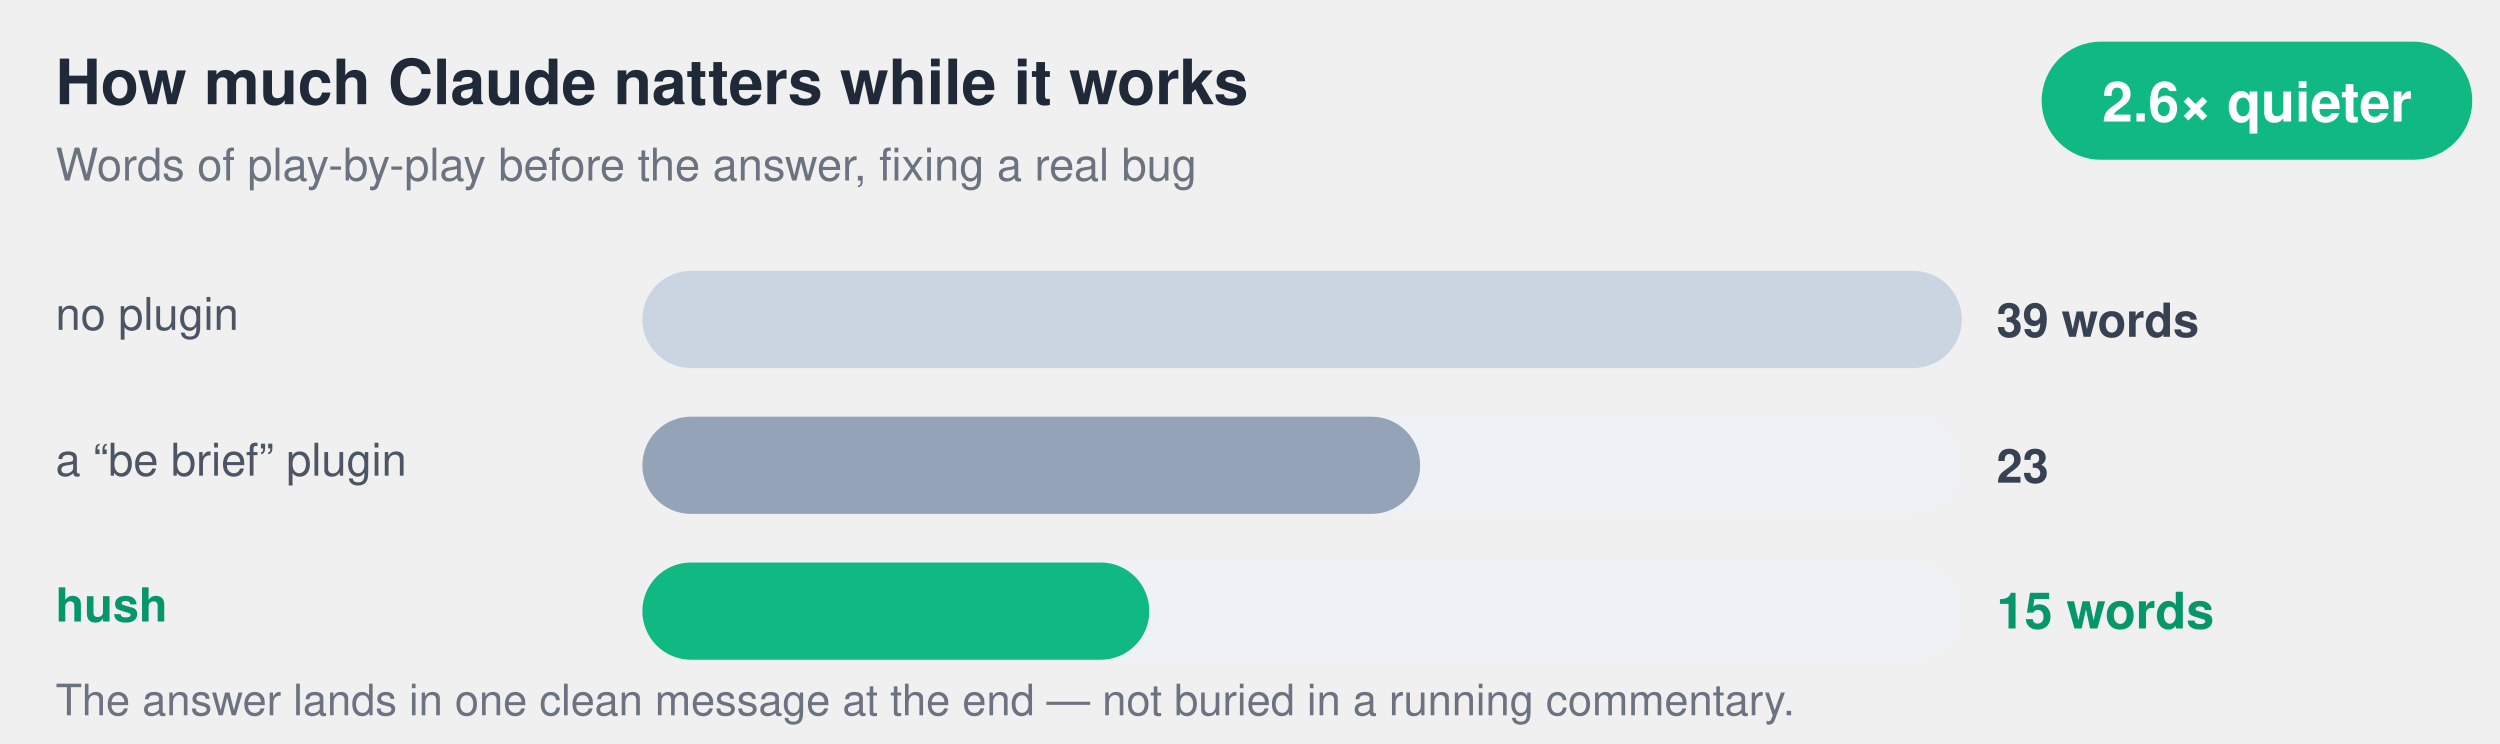
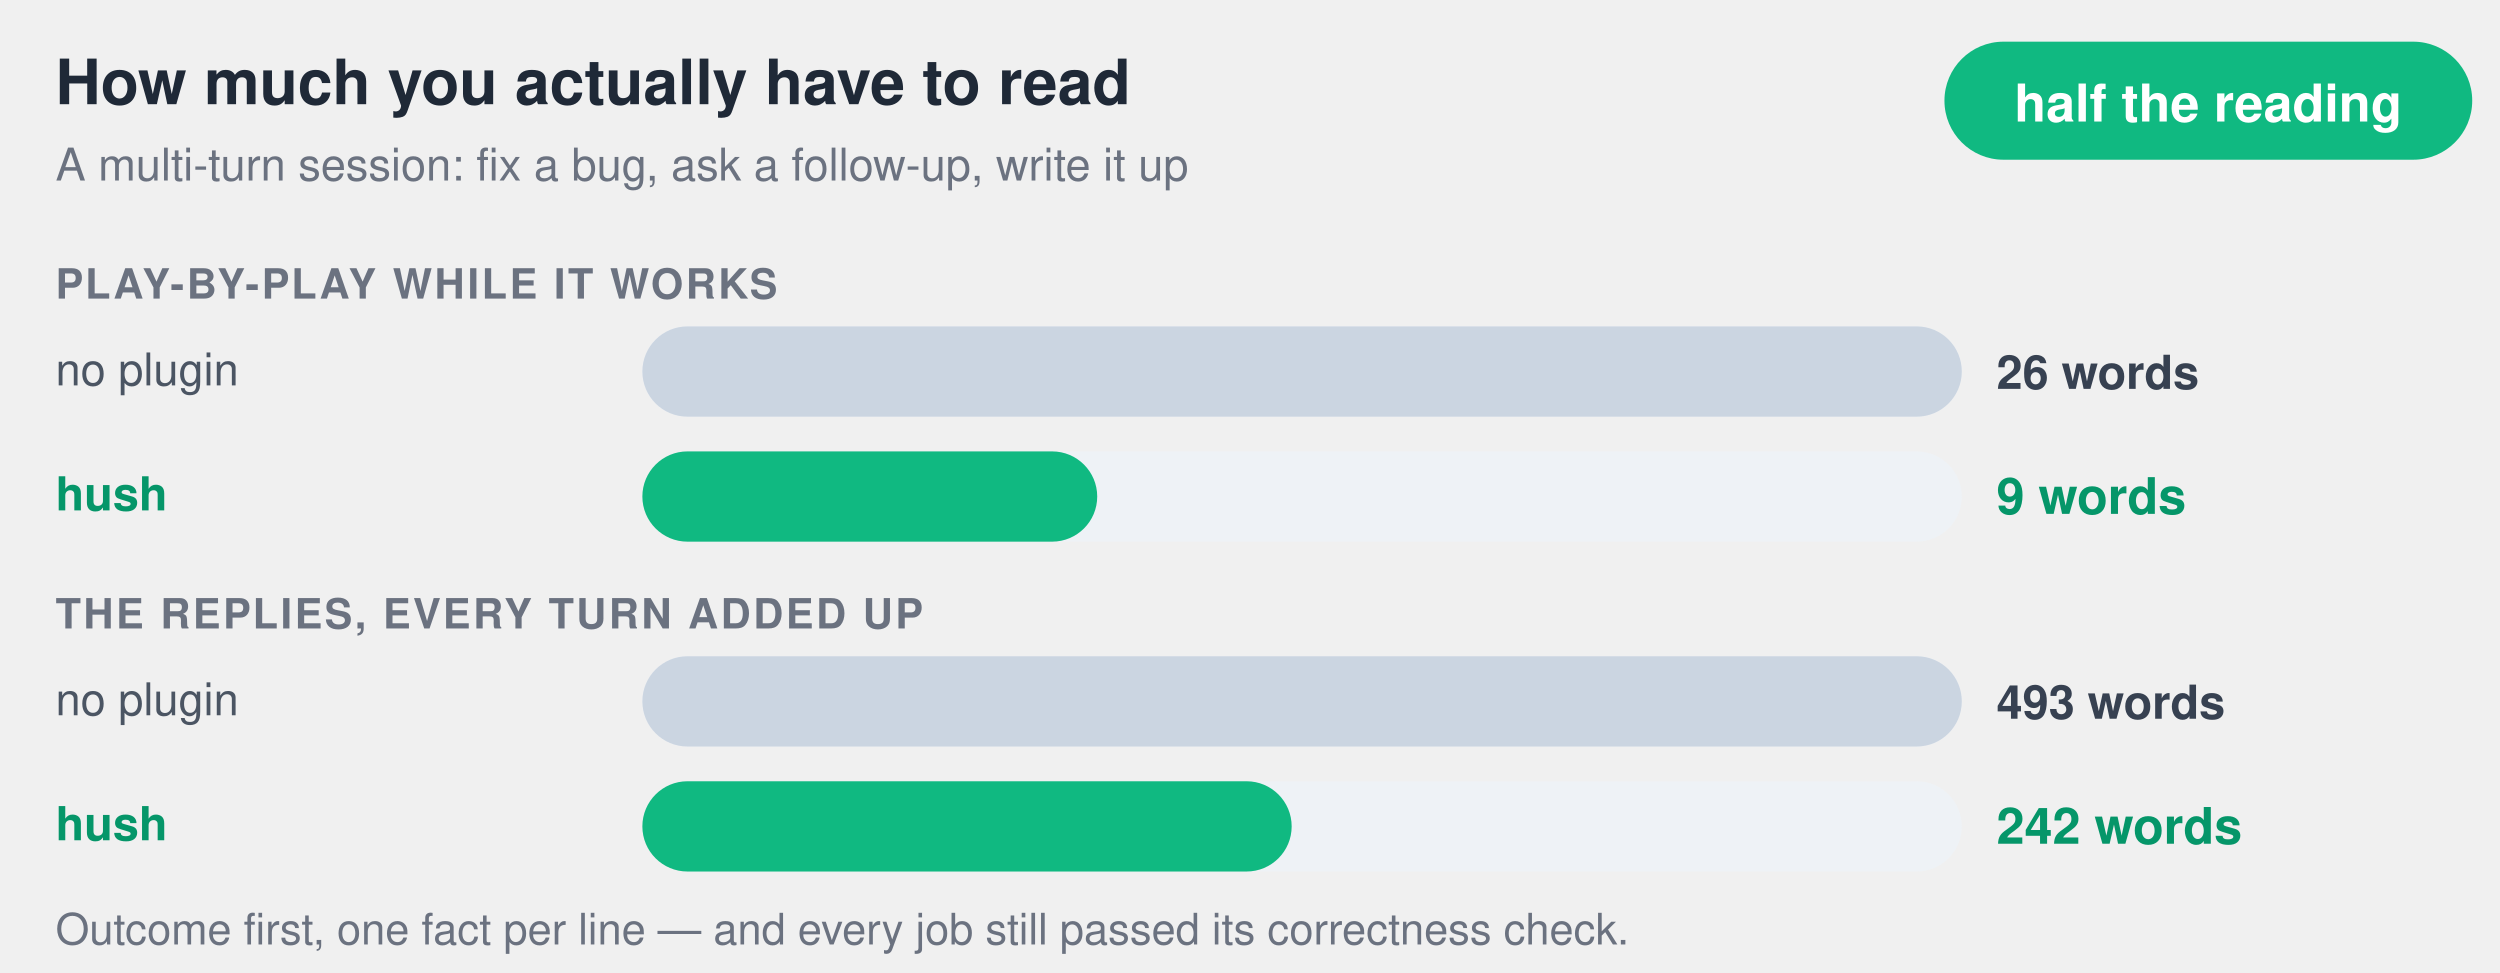
- <svg xmlns="http://www.w3.org/2000/svg" viewBox="0 0 720 214" font-family="-apple-system,BlinkMacSystemFont,Segoe UI,Helvetica,Arial,sans-serif">
+ <svg xmlns="http://www.w3.org/2000/svg" viewBox="0 0 720 280" font-family="-apple-system,BlinkMacSystemFont,Segoe UI,Helvetica,Arial,sans-serif">
  <style>
    .title{fill:#1f2937;font-size:18px;font-weight:700}
    .sub{fill:#6b7280;font-size:13px}
+     .sec{fill:#6b7280;font-size:12px;font-weight:700;letter-spacing:.06em}
    .lab{fill:#4b5563;font-size:13px}
    .hushlab{fill:#059669;font-size:13.5px;font-weight:700}
    .val{fill:#374151;font-size:13.5px;font-weight:600}
    .hushval{fill:#059669;font-size:14.5px;font-weight:700}
-     .track{fill:#eef2f6}.base{fill:#cbd5e1}.brief{fill:#94a3b8}.hush{fill:#10b981}
-     .foot{fill:#6b7280;font-size:12.5px}.em{fill:#059669;font-weight:700}.badge{fill:#10b981}
+     .track{fill:#eef2f6}.base{fill:#cbd5e1}.hush{fill:#10b981}
+     .foot{fill:#6b7280;font-size:12.5px}.badge{fill:#10b981}
    @media (prefers-color-scheme:dark){
-       .title{fill:#e6edf3}.sub{fill:#9198a1}.lab{fill:#b0b8c0}.hushlab{fill:#3fb950}
-       .val{fill:#c9d1d9}.hushval{fill:#3fb950}.track{fill:#1c2128}.base{fill:#444c56}
-       .brief{fill:#768390}.hush{fill:#3fb950}.foot{fill:#9198a1}.em{fill:#3fb950}.badge{fill:#238636}
+       .title{fill:#e6edf3}.sub{fill:#9198a1}.sec{fill:#768390}.lab{fill:#b0b8c0}
+       .hushlab{fill:#3fb950}.val{fill:#c9d1d9}.hushval{fill:#3fb950}
+       .track{fill:#1c2128}.base{fill:#444c56}.hush{fill:#3fb950}
+       .foot{fill:#9198a1}.badge{fill:#238636}
    }
  </style>
-   <text x="16" y="30" class="title">How much Claude natters while it works</text>
-   <text x="16" y="52" class="sub">Words of play-by-play before the answer, fixing a real bug</text>
-   <rect x="588" y="12" width="124" height="34" rx="17" class="badge" />
-   <text x="650" y="35" font-size="16" font-weight="700" fill="#ffffff" text-anchor="middle">2.6× quieter</text>
-   <text x="16" y="95" class="lab">no plugin</text>
-   <rect x="185" y="78" width="380" height="28" rx="14" class="track" />
-   <rect x="185" y="78" width="380" height="28" rx="14" class="base" />
-   <text x="575" y="97" class="val">39 words</text>
-   <text x="16" y="137" class="lab">a “be brief” plugin</text>
-   <rect x="185" y="120" width="380" height="28" rx="14" class="track" />
-   <rect x="185" y="120" width="224" height="28" rx="14" class="brief" />
-   <text x="575" y="139" class="val">23</text>
-   <text x="16" y="179" class="hushlab">hush</text>
-   <rect x="185" y="162" width="380" height="28" rx="14" class="track" />
-   <rect x="185" y="162" width="146" height="28" rx="14" class="hush" />
-   <text x="575" y="181" class="hushval">15 words</text>
-   <text x="16" y="206" class="foot">The answer lands in one clean message at the end — not buried in a running commentary.</text>
+   <text x="16" y="30" class="title">How much you actually have to read</text>
+   <text x="16" y="52" class="sub">A multi-turn session: fix a bug, ask a follow-up, write it up</text>
+   <rect x="560" y="12" width="152" height="34" rx="17" class="badge" />
+   <text x="636" y="35" font-size="15" font-weight="700" fill="#ffffff" text-anchor="middle">half the reading</text>
+   <text x="16" y="86" class="sec">PLAY-BY-PLAY WHILE IT WORKS</text>
+   <text x="16" y="111" class="lab">no plugin</text>
+   <rect x="185" y="94" width="380" height="26" rx="13" class="track" />
+   <rect x="185" y="94" width="380" height="26" rx="13" class="base" />
+   <text x="575" y="112" class="val">26 words</text>
+   <text x="16" y="147" class="hushlab">hush</text>
+   <rect x="185" y="130" width="380" height="26" rx="13" class="track" />
+   <rect x="185" y="130" width="131" height="26" rx="13" class="hush" />
+   <text x="575" y="148" class="hushval">9 words</text>
+   <text x="16" y="181" class="sec">THE REPLIES, EVERY TURN ADDED UP</text>
+   <text x="16" y="206" class="lab">no plugin</text>
+   <rect x="185" y="189" width="380" height="26" rx="13" class="track" />
+   <rect x="185" y="189" width="380" height="26" rx="13" class="base" />
+   <text x="575" y="207" class="val">493 words</text>
+   <text x="16" y="242" class="hushlab">hush</text>
+   <rect x="185" y="225" width="380" height="26" rx="13" class="track" />
+   <rect x="185" y="225" width="187" height="26" rx="13" class="hush" />
+   <text x="575" y="243" class="hushval">242 words</text>
+   <text x="16" y="272" class="foot">Outcome first, one fact per line — and every job still passed its correctness check.</text>
</svg>
